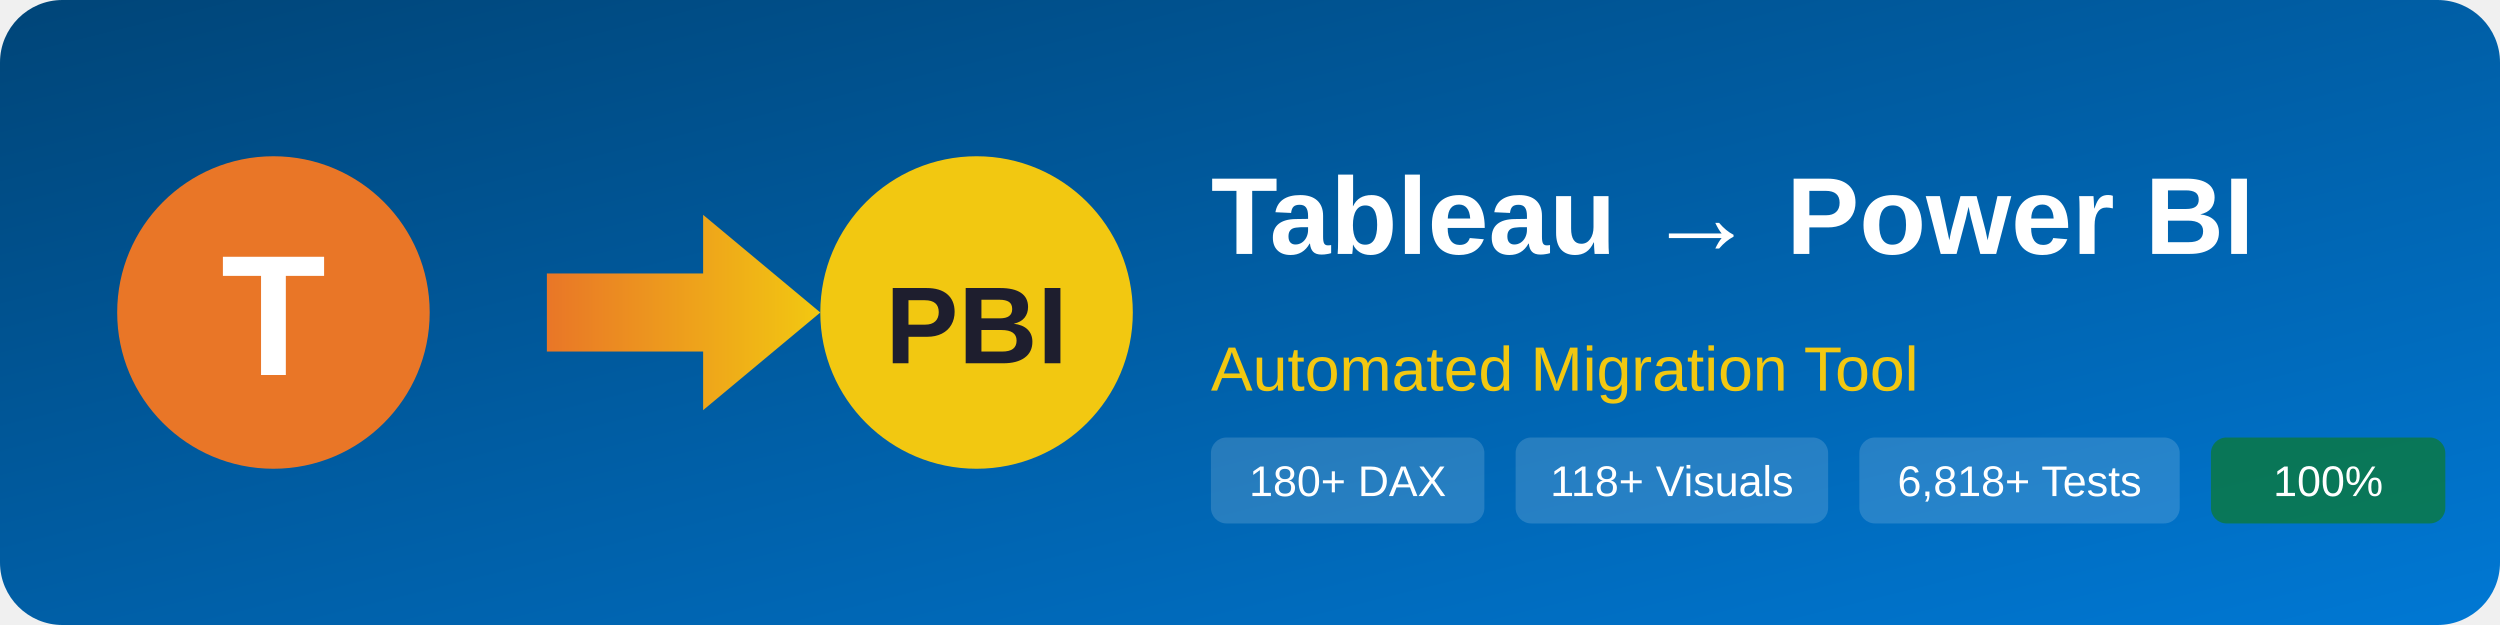
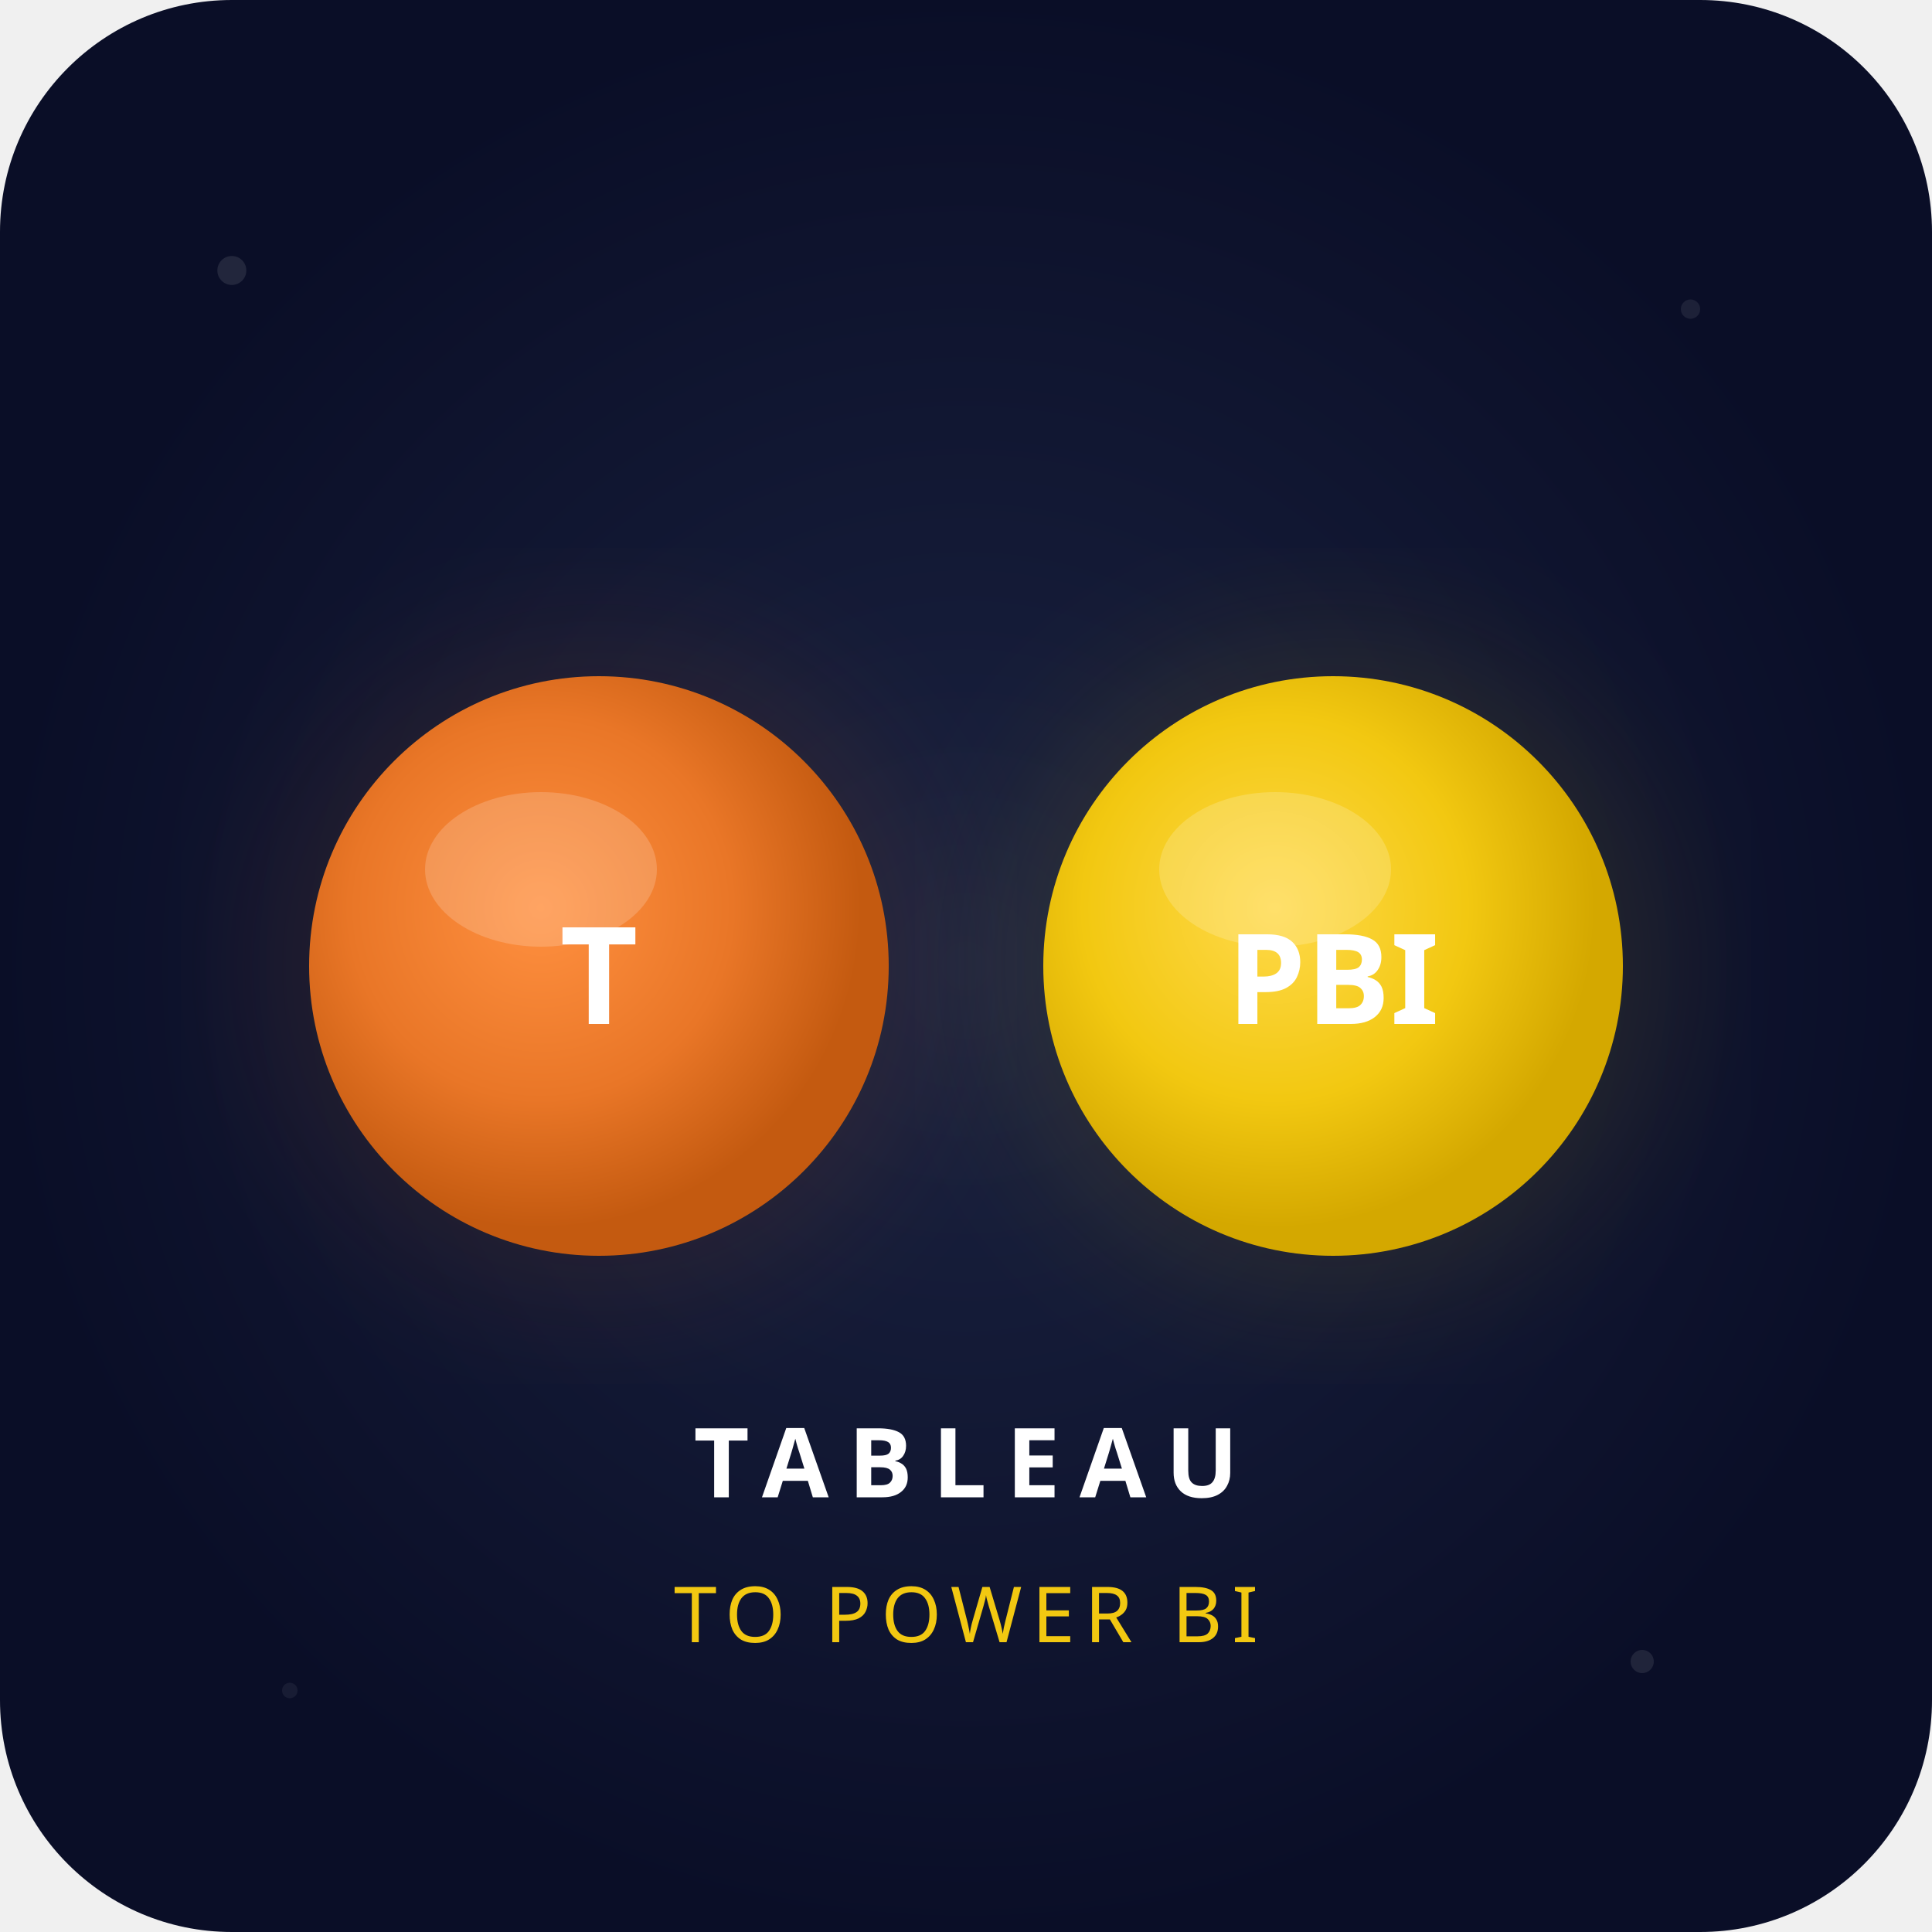
- <svg xmlns="http://www.w3.org/2000/svg" viewBox="0 0 640 160" width="640" height="160">
+ <svg xmlns="http://www.w3.org/2000/svg" viewBox="0 0 200 200" width="200" height="200">
  <defs>
-     <linearGradient id="bg" x1="0" y1="0" x2="1" y2="1">
-       <stop offset="0%" stop-color="#004578" />
-       <stop offset="100%" stop-color="#0078D4" />
-     </linearGradient>
-     <linearGradient id="arrow-grad" x1="0" y1="0" x2="1" y2="0">
+     <radialGradient id="l-bg" cx="50%" cy="50%" r="50%">
+       <stop offset="0%" stop-color="#1A2240" />
+       <stop offset="100%" stop-color="#0A0E27" />
+     </radialGradient>
+     <radialGradient id="l-tab" cx="40%" cy="40%" r="55%">
+       <stop offset="0%" stop-color="#FF9040" />
+       <stop offset="60%" stop-color="#E97627" />
+       <stop offset="100%" stop-color="#C45A10" />
+     </radialGradient>
+     <radialGradient id="l-pbi" cx="40%" cy="40%" r="55%">
+       <stop offset="0%" stop-color="#FFD94A" />
+       <stop offset="60%" stop-color="#F2C811" />
+       <stop offset="100%" stop-color="#D4A800" />
+     </radialGradient>
+     <linearGradient id="l-arrow" x1="0" y1="0" x2="1" y2="0">
      <stop offset="0%" stop-color="#E97627" />
      <stop offset="100%" stop-color="#F2C811" />
    </linearGradient>
+     <filter id="l-glow">
+       <feGaussianBlur in="SourceGraphic" stdDeviation="6" />
+     </filter>
+     <filter id="l-glow-sm">
+       <feGaussianBlur in="SourceGraphic" stdDeviation="3" />
+     </filter>
  </defs>
-   <rect width="640" height="160" rx="16" fill="url(#bg)" />
-   <circle cx="70" cy="80" r="40" fill="#E97627" />
-   <text x="70" y="96" font-family="Segoe UI, Arial, sans-serif" font-size="44" font-weight="bold" fill="white" text-anchor="middle">T</text>
-   <polygon points="140,70 180,70 180,55 210,80 180,105 180,90 140,90" fill="url(#arrow-grad)" />
-   <circle cx="250" cy="80" r="40" fill="#F2C811" />
-   <text x="250" y="93" font-family="Segoe UI, Arial, sans-serif" font-size="28" font-weight="bold" fill="#1E1E2E" text-anchor="middle">PBI</text>
-   <text x="310" y="65" font-family="Segoe UI, Arial, sans-serif" font-size="28" font-weight="bold" fill="white">Tableau → Power BI</text>
-   <text x="310" y="100" font-family="Segoe UI, Arial, sans-serif" font-size="16" fill="#F2C811">Automated Migration Tool</text>
-   <rect x="310" y="112" width="70" height="22" rx="4" fill="rgba(255,255,255,0.15)" />
-   <text x="345" y="127" font-family="Segoe UI, Arial, sans-serif" font-size="11" fill="white" text-anchor="middle">180+ DAX</text>
-   <rect x="388" y="112" width="80" height="22" rx="4" fill="rgba(255,255,255,0.15)" />
-   <text x="428" y="127" font-family="Segoe UI, Arial, sans-serif" font-size="11" fill="white" text-anchor="middle">118+ Visuals</text>
-   <rect x="476" y="112" width="82" height="22" rx="4" fill="rgba(255,255,255,0.15)" />
-   <text x="517" y="127" font-family="Segoe UI, Arial, sans-serif" font-size="11" fill="white" text-anchor="middle">6,818+ Tests</text>
-   <rect x="566" y="112" width="60" height="22" rx="4" fill="rgba(16,124,16,0.6)" />
-   <text x="596" y="127" font-family="Segoe UI, Arial, sans-serif" font-size="11" fill="white" text-anchor="middle">100%</text>
+   <rect width="200" height="200" rx="24" fill="url(#l-bg)" />
+   <circle cx="62" cy="100" r="36" fill="#E97627" opacity="0.08" filter="url(#l-glow)" />
+   <circle cx="138" cy="100" r="36" fill="#F2C811" opacity="0.08" filter="url(#l-glow)" />
+   <circle cx="62" cy="100" r="30" fill="url(#l-tab)" />
+   <ellipse cx="56" cy="90" rx="12" ry="8" fill="white" opacity="0.18" />
+   <text x="62" y="106" font-family="Segoe UI, sans-serif" font-size="14" font-weight="bold" fill="white" text-anchor="middle">T</text>
+   <path d="M 97 100 L 113 100" stroke="url(#l-arrow)" stroke-width="3" stroke-linecap="round" />
+   <polygon points="113,94 125,100 113,106" fill="url(#l-arrow)" />
+   <path d="M 97 100 L 113 100" stroke="url(#l-arrow)" stroke-width="3" stroke-linecap="round" filter="url(#l-glow-sm)" opacity="0.5" />
+   <circle cx="138" cy="100" r="30" fill="url(#l-pbi)" />
+   <ellipse cx="132" cy="90" rx="12" ry="8" fill="white" opacity="0.18" />
+   <text x="138" y="106" font-family="Segoe UI, sans-serif" font-size="13" font-weight="bold" fill="white" text-anchor="middle">PBI</text>
+   <text x="100" y="155" font-family="Segoe UI, sans-serif" font-size="10" font-weight="700" fill="white" text-anchor="middle" letter-spacing="2">TABLEAU</text>
+   <text x="100" y="170" font-family="Segoe UI, sans-serif" font-size="8" fill="#F2C811" text-anchor="middle" letter-spacing="1">TO POWER BI</text>
+   <circle cx="24" cy="28" r="1.5" fill="rgba(255,255,255,0.1)" />
+   <circle cx="175" cy="32" r="1" fill="rgba(255,255,255,0.08)" />
+   <circle cx="30" cy="175" r="0.8" fill="rgba(255,255,255,0.06)" />
+   <circle cx="170" cy="172" r="1.2" fill="rgba(255,255,255,0.09)" />
</svg>
